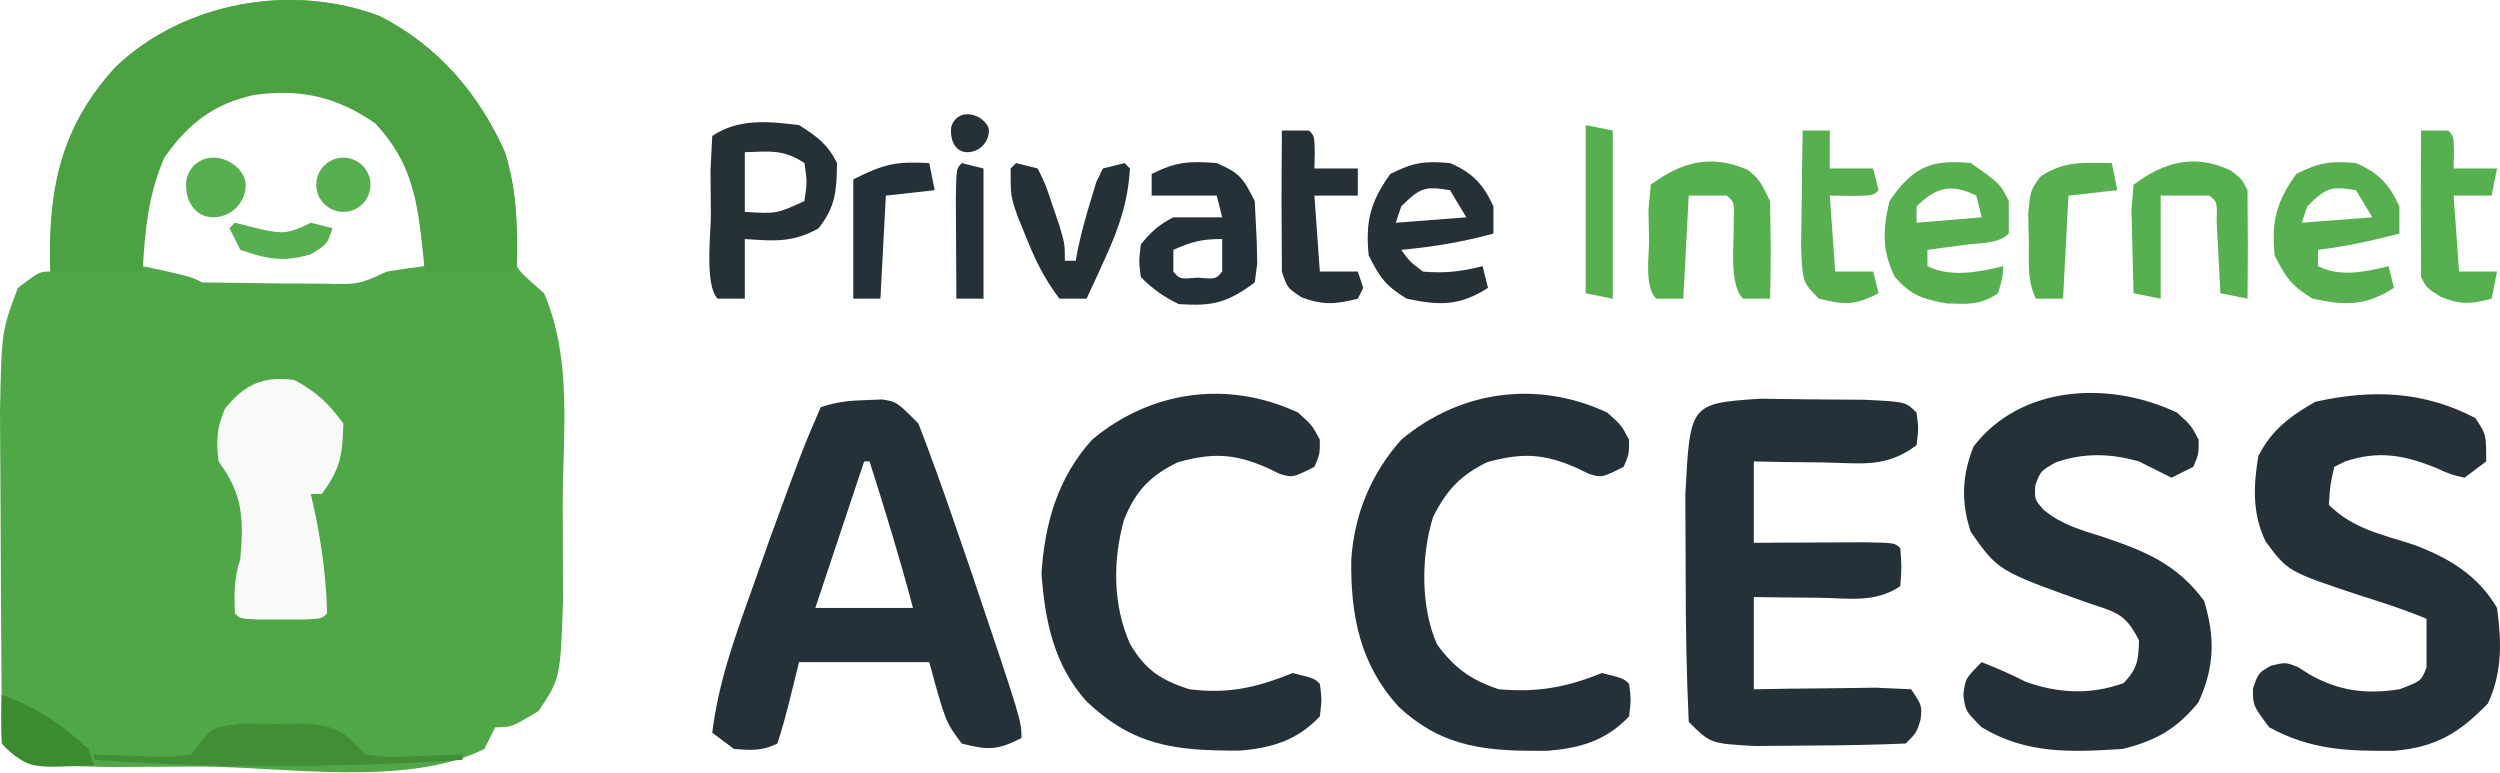
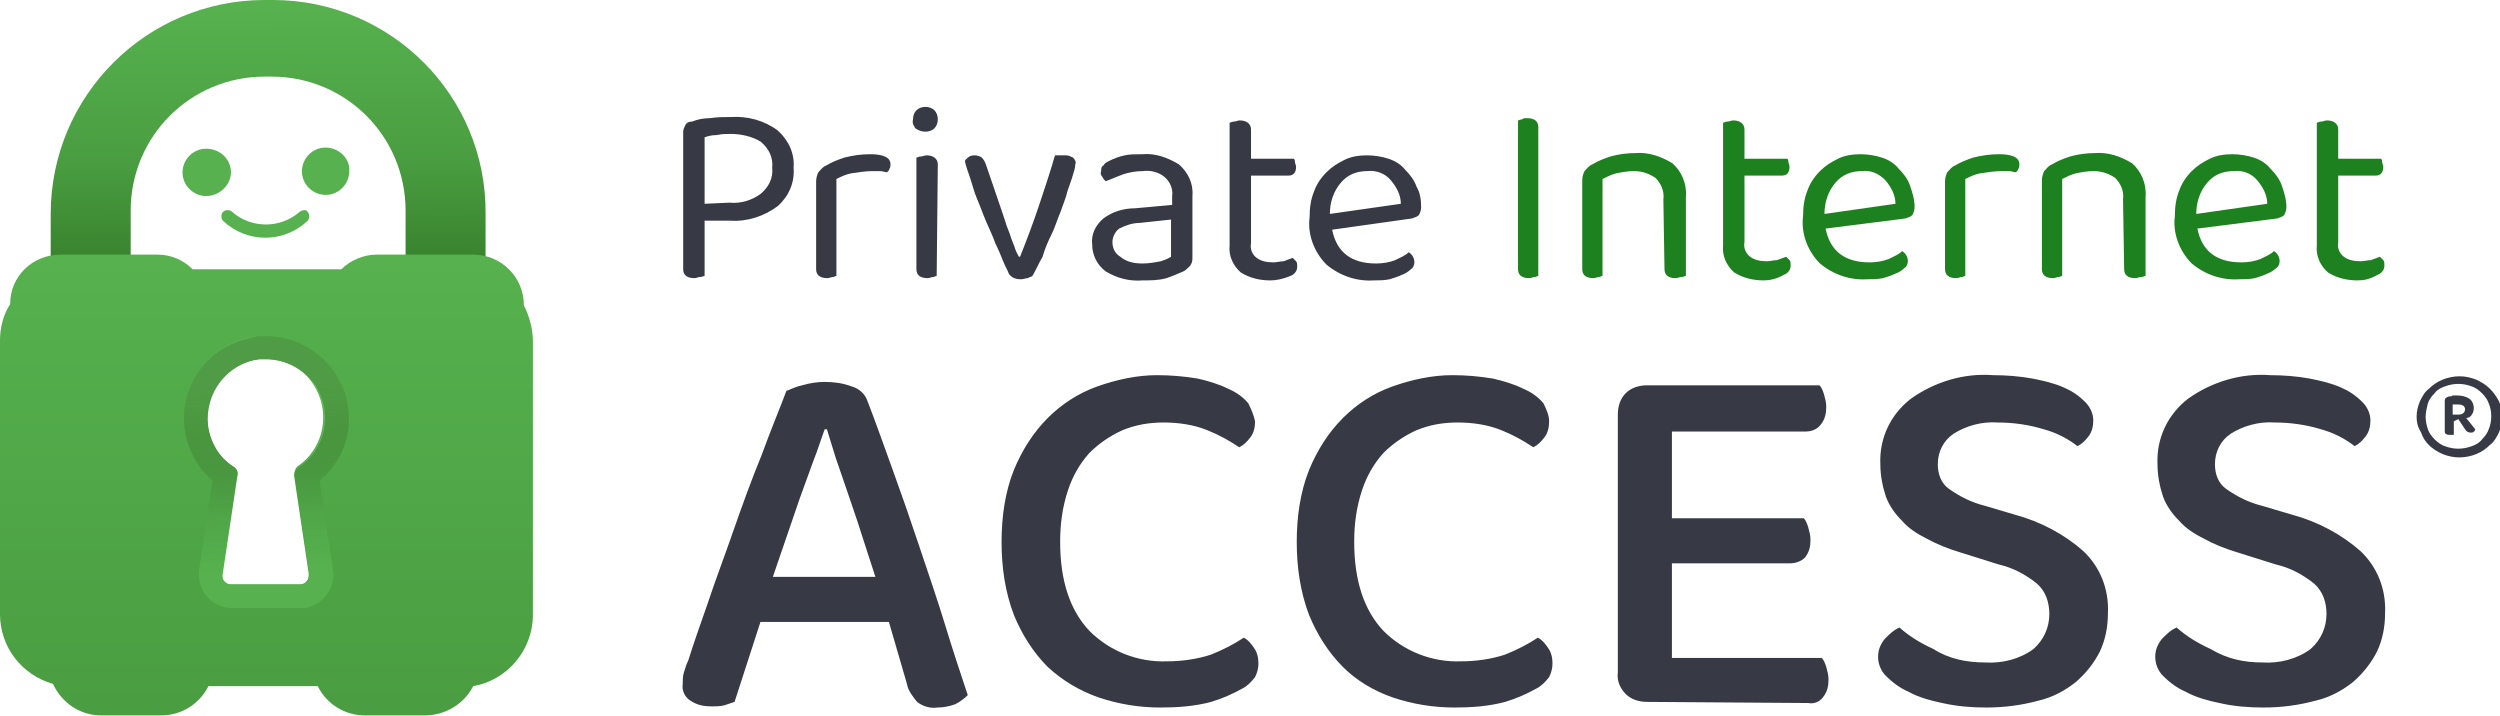
- <svg xmlns="http://www.w3.org/2000/svg" width="300" height="92.675">
-   <path d="M45.597 1.95c6.981 3.571 11.857 9.282 15.013 16.356 1.117 3.703 1.467 6.96 1.261 10.823-.125 2.835-.125 2.835 1.668 4.516l1.75 1.546c3.441 8.03 2.236 16.798 2.238 25.429l.038 11.456c-.323 9.335-.323 9.335-2.927 13.241-3.255 1.953-3.255 1.953-5.208 1.953l-1.302 2.604c-9.331 4.665-24.311 2.088-34.34 2.116l-10.935.051C2.762 91.795 2.762 91.795.191 89.223v-5.859L.122 72.862.069 61.149 0 49.467c.191-9.719.191-9.719 2.144-14.927 2.604-1.953 2.604-1.953 3.906-1.953l-.046-1.645c-.145-9.054 1.687-16.219 7.939-22.97C22.124.222 35.048-2.073 45.597 1.95zM21.472 15.728c-3.526 3.958-4.459 7.691-4.397 12.832l.018 1.925.023 1.452 2.848.61c3.011.692 3.011.692 4.313 1.343l9.317.122 5.16.028c4.304.103 4.304.103 7.657-1.452 1.514-.248 3.033-.472 4.557-.651.256-5.968-.147-11.083-4.028-15.868-3.704-3.828-7.777-5.39-13.027-5.673-5.071.163-8.791 1.838-12.44 5.333z" fill="#50a747" />
-   <path d="M45.597 1.95c6.981 3.571 11.857 9.282 15.013 16.356 1.368 4.537 1.569 8.907 1.424 13.63-.651.651-.651.651-2.993.715l-2.907-.023-2.912-.018-2.256-.023-.193-2.095c-.666-6.29-1.273-10.942-5.747-15.685-4.624-3.207-8.917-4.168-14.497-3.42-4.937 1.073-7.938 3.455-10.81 7.53-1.967 4.545-2.323 8.784-2.604 13.671H6.05c-.204-9.691 1.134-17.317 7.893-24.615C22.124.222 35.048-2.073 45.597 1.95z" fill="#4ca143" />
-   <path d="M103.983 48.008l1.869-.074c1.752.277 1.752.277 4.356 2.881 1.463 3.781 2.832 7.599 4.15 11.433l2.261 6.566c5.958 17.675 5.958 17.675 5.958 19.759-2.969 1.485-4.009 1.453-7.161.651-1.953-2.604-1.953-2.604-3.906-9.765H95.886l-.936 3.784c-.501 2.025-1.008 4.002-1.668 5.981-1.829.914-3.182.813-5.208.651l-2.604-1.953c.76-6.084 2.623-11.188 4.679-16.966l2.225-6.289c3.965-10.837 3.965-10.837 6.116-15.804 1.963-.654 3.435-.801 5.493-.854zm-.285 7.364l-5.859 17.577h11.718c-1.561-5.916-3.357-11.745-5.208-17.577h-.651zm107.461-7.525l6.258.079 6.273.043c4.997.242 4.997.242 6.299 1.544.244 1.912.244 1.912 0 3.906-3.728 2.796-6.621 2.143-11.23 2.075l-4.689-.053-3.611-.069v9.765l3.68-.023 4.743-.018 4.737-.023c3.766.064 3.766.064 4.417.715.163 2.238.163 2.238 0 4.557-3.102 2.068-6.218 1.422-9.887 1.383l-4.341-.036-3.349-.046v11.067l4.084-.069 5.274-.053 5.264-.069 4.257.191c1.302 1.953 1.302 1.953 1.139 3.621-.488 1.587-.488 1.587-1.79 2.889-3.876.164-7.757.229-11.636.244l-6.464.056c-5.335-.3-5.335-.3-7.939-2.904-.275-5.84-.368-11.689-.366-17.536l-.043-9.701c.567-10.957.567-10.957 8.921-11.535zm50.078 1.666c1.709 1.546 1.709 1.546 2.604 3.255 0 1.75 0 1.75-.651 3.255l-2.604 1.302-3.906-1.953c-3.43-.967-6.632-1.066-10.009.122-1.803 1.031-1.803 1.031-2.441 2.767-.073 1.715-.073 1.715 1.053 2.957 2.181 1.756 4.336 2.352 7.003 3.186 5.147 1.745 8.89 3.234 12.206 7.69 1.336 4.424 1.263 8.001-.692 12.206-2.641 3.203-5.077 4.575-9.073 5.574-6.183.388-11.524.656-16.926-2.604-1.953-1.953-1.953-1.953-2.197-3.906.244-1.953.244-1.953 2.197-3.906 1.821.717 3.55 1.455 5.289 2.36 3.917 1.39 7.779 1.581 11.718.163 1.665-1.665 1.824-2.796 1.872-5.127-1.668-3.337-2.807-3.376-6.266-4.557-10.644-3.805-10.644-3.805-13.915-8.463-1.194-3.581-1.072-6.758.325-10.253 5.721-7.437 16.372-7.891 24.412-4.069zm35.804.651c1.302 1.953 1.302 1.953 1.302 5.208l-2.604 1.953c-1.638-.379-1.638-.379-3.418-1.18-3.814-1.541-6.904-2.106-10.904-.773l-1.302.651c-.498 2.184-.498 2.184-.651 4.557 2.903 2.903 6.435 3.562 10.286 4.819 4.175 1.589 7.608 3.65 9.895 7.55.553 4.05.642 7.734-1.099 11.474-3.457 3.551-6.219 5.244-11.24 5.671-5.654.051-9.995-.091-15.003-2.823-1.953-2.604-1.953-2.604-1.953-4.638.651-1.872.651-1.872 2.131-2.736 1.775-.437 1.775-.437 3.265.147l1.521.961c3.548 1.949 6.666 2.315 10.66 1.709 2.604-.976 2.604-.976 3.255-2.604v-5.859c-2.628-1.1-5.298-1.955-8.015-2.807-8.647-2.877-8.647-2.877-11.296-6.477-1.61-3.301-1.464-6.675-.87-10.245 1.608-3.143 3.812-4.782 6.835-6.51 6.812-1.514 12.988-1.294 19.204 1.953zm-104.158-.651c1.709 1.546 1.709 1.546 2.604 3.255 0 1.75 0 1.75-.651 3.255-2.604 1.302-2.604 1.302-4.122.86l-1.615-.778c-3.915-1.691-6.469-1.783-10.619-.651-3.218 1.557-4.9 3.381-6.5 6.563-1.459 4.577-1.53 10.9.478 15.326 2.073 2.836 4.091 4.266 7.405 5.371 4.637.39 8.027-.201 12.369-1.953 2.604.651 2.604.651 3.255 1.302.244 1.831.244 1.831 0 3.906-2.744 2.905-5.824 3.792-9.734 4.125-7.195.065-12.427-.255-17.851-5.223-4.695-5.083-5.834-10.975-5.752-17.699.369-5.471 2.357-10.284 5.996-14.403 7.073-5.919 16.315-7.195 24.738-3.255zm-37.106 0c1.709 1.546 1.709 1.546 2.604 3.255 0 1.75 0 1.75-.651 3.255-2.604 1.302-2.604 1.302-4.122.86l-1.615-.778c-3.915-1.691-6.469-1.783-10.619-.651-3.352 1.622-5.117 3.467-6.497 6.935-1.356 4.885-1.34 10.2.72 14.874 1.822 3.095 3.688 4.361 7.161 5.452 4.648.576 8.022-.199 12.369-1.953 2.604.651 2.604.651 3.255 1.302.244 1.831.244 1.831 0 3.906-2.703 2.862-5.755 3.794-9.615 4.102-7.658.022-12.705-.493-18.413-5.943-3.892-4.345-4.971-9.657-5.376-15.329.409-6.057 1.938-11.442 6.062-16.031 7.08-5.913 16.309-7.198 24.738-3.255z" fill="#253138" />
-   <path d="M35.344 45.607c2.721 1.494 3.968 2.686 5.859 5.208-.104 3.751-.323 5.422-2.604 8.463h-1.302l.61 2.767c.763 3.812 1.259 7.665 1.343 11.555-.651.651-.651.651-2.828.737l-2.706-.005-2.706.005c-2.177-.086-2.177-.086-2.828-.737-.088-2.385-.107-4.235.651-6.51.423-4.805.335-7.768-2.604-11.718-.308-2.507-.228-4.029.773-6.347 2.337-2.901 4.627-3.948 8.341-3.418z" fill="#f7faf7" />
-   <path d="M95.886 15.011c2.18 1.381 3.411 2.265 4.557 4.557-.048 3.301-.154 5.234-2.238 7.853-3.167 1.722-5.257 1.503-8.829 1.261v7.161h-3.255c-1.603-1.603-.803-8.148-.814-10.05l-.051-5.246.214-4.234c3.176-2.118 6.706-1.762 10.416-1.302zm-6.51 3.255v7.161c3.805.234 3.805.234 7.161-1.302.325-2.278.325-2.278 0-4.557-2.51-1.674-4.201-1.399-7.161-1.302z" fill="#253137" />
-   <path d="M282.72 19.568c2.701 1.166 3.998 2.533 5.208 5.208v3.255c-3.248.855-6.431 1.536-9.765 1.953v1.953c2.687 1.344 5.655.702 8.463 0l.651 2.604c-3.435 2.202-5.815 2.136-9.765 1.302-2.535-1.564-3.2-2.494-4.557-5.208-.4-4.07.21-6.44 2.604-9.765 2.8-1.4 4.093-1.571 7.161-1.302zm-5.859 5.208l-.651 1.953 8.463-.651-1.953-3.255c-3.049-.508-3.615-.291-5.859 1.953z" fill="#57af50" />
-   <path d="M174.005 19.568c2.701 1.166 3.998 2.533 5.208 5.208v3.255c-3.712 1.012-7.25 1.595-11.067 1.953 1.015 1.397 1.015 1.397 2.604 2.604 2.65.237 4.572-.004 7.161-.651l.651 2.604c-3.435 2.202-5.815 2.136-9.765 1.302-2.535-1.564-3.2-2.494-4.557-5.208-.4-4.07.21-6.44 2.604-9.765 2.8-1.4 4.093-1.571 7.161-1.302zm-5.859 5.208l-.651 1.953 8.463-.651-1.953-3.255c-3.049-.508-3.615-.291-5.859 1.953z" fill="#263137" />
-   <path d="M146.012 19.568c2.749 1.195 3.17 1.783 4.557 4.557l.244 4.923.056 2.607-.3 2.235c-3.265 2.449-5.091 2.881-9.114 2.604a15.4 15.4 0 0 1-4.557-3.255c-.244-1.872-.244-1.872 0-3.906 1.215-1.499 2.185-2.394 3.906-3.255h5.859l-.651-2.604H138.2V20.87c2.954-1.477 4.551-1.553 7.812-1.302zm-5.208 10.416v2.604c.766.914.766.914 2.929.732 2.163.182 2.163.182 2.929-.732v-3.906c-2.471 0-3.664.327-5.859 1.302z" fill="#253138" />
-   <path d="M236.499 19.568c3.515 2.474 3.515 2.474 4.557 4.557v3.906c-1.27 1.27-3.549 1.113-5.249 1.343l-2.545.348-1.971.262v1.953c2.786 1.393 6.178.712 9.114 0-.122 1.546-.122 1.546-.651 3.255-2.123 1.46-3.589 1.293-6.184 1.221-2.973-.578-4.195-.943-6.184-3.174-1.583-3.165-1.451-5.702-.651-9.114 2.778-4.02 4.893-5.052 9.765-4.557zm-6.51 5.208v1.953l7.812-.651-.651-2.604c-3.002-1.501-4.867-.992-7.161 1.302z" fill="#57af50" />
-   <path d="M209.728 20.381c1.383 1.139 1.383 1.139 2.685 3.743l.081 6.022-.036 3.224-.046 2.472h-3.255c-1.748-1.748-1.009-6.884-1.119-9.256.096-2.324.096-2.324-.834-3.113h-4.557l-.651 12.369h-3.255c-1.455-1.455-.829-5.229-.854-7.079l-.074-3.575.277-3.016c3.678-2.758 7.238-3.703 11.636-1.79z" fill="#56b04e" />
-   <path d="M267.706 20.463c1.343 1.058 1.343 1.058 1.994 2.36l.041 6.591-.018 3.626-.023 2.802-3.255-.651-.12-2.398-.165-3.095-.16-3.09c.075-2.344.075-2.344-.857-3.135h-5.859v12.369l-3.255-.651-.163-6.388-.092-3.593.254-3.039c3.685-2.764 7.308-3.754 11.677-1.709z" fill="#56b04f" />
-   <path d="M153.824 15.662h3.255c.651.651.651.651.692 2.645l-.041 1.912h5.208v3.255h-5.208l.651 9.114h4.557l.651 1.953-.651 1.302c-2.656.677-4.162.797-6.754-.163-1.709-1.139-1.709-1.139-2.36-3.092l-.041-8.585.018-4.707.023-3.634z" fill="#253137" />
-   <path d="M290.531 15.662h3.255c.651.651.651.651.692 2.645l-.041 1.912h5.208l-.651 3.255h-4.557l.651 9.114h4.557l-.651 3.255c-2.469.647-3.652.752-6.062-.203-1.75-1.099-1.75-1.099-2.401-2.401l-.041-8.87.018-4.908.023-3.799z" fill="#56b04f" />
-   <path d="M121.926 19.568l2.604.651c.966 1.989.966 1.989 1.79 4.476l.844 2.477c.62 2.161.62 2.161.62 4.114h1.302l.252-1.373c.429-2.024.968-3.974 1.579-5.95l.623-2.085.801-1.658 2.604-.651.651.651c-.244 4.009-1.304 7.107-2.97 10.741l-1.264 2.787-.974 2.095h-3.255c-1.869-2.492-2.876-4.575-4.028-7.446l-1.045-2.561c-.786-2.362-.786-2.362-.786-5.617l.651-.651z" fill="#253137" />
-   <path d="M216.319 15.662h3.255v4.557h5.208l.651 2.604c-.651.651-.651.651-3.296.692l-2.563-.041.651 9.114h4.557l.651 2.604c-2.971 1.486-4.003 1.398-7.161.651-1.953-1.953-1.953-1.953-2.144-6.131l.069-5.058.053-5.073.069-3.919z" fill="#57af50" />
-   <path d="M28.994 86.838l4.031.025 4.025-.025c3.906.482 4.211 1.011 6.757 3.687 2.926.393 2.926.393 6.062.203l3.207-.089 2.449-.114v.651c-7.513.5-14.971.739-22.5.732l-5.739.005c-5.363-.083-10.679-.356-16.028-.737v-.651l2.472.114 3.224.089 3.204.114 2.818-.318 1.213-1.615c1.391-1.64 1.391-1.64 4.806-2.072z" fill="#418e36" />
-   <path d="M253.425 19.568l.651 3.255-5.859.651-.651 12.369h-3.255c-1.114-2.228-.817-4.621-.854-7.079l-.074-3.168c.277-2.772.277-2.772 1.47-4.404 2.783-1.915 5.286-1.676 8.572-1.622z" fill="#57af50" />
-   <path d="M111.51 19.568l.651 3.255-5.859.651-.651 12.369h-3.255V21.521c3.752-1.876 5.125-2.159 9.114-1.953z" fill="#253138" />
-   <path d="M190.279 15.011l3.255.651v20.181l-3.255-.651V15.011z" fill="#57af50" />
-   <path d="M115.416 19.568l2.604.651v15.624h-3.255l-.041-7.771-.023-4.371c.064-3.481.064-3.481.715-4.132z" fill="#243138" />
-   <path d="M.191 83.364c4.006 1.449 7.326 3.592 10.416 6.51l.651 1.953c-7.639.361-7.639.361-10.416-1.953-.651-.651-.651-.651-.692-3.621l.041-2.889z" fill="#3c8b30" />
-   <path d="M25.579 18.916c2.162.005 3.901 1.744 3.906 3.255-.005 2.162-1.744 3.901-3.906 3.906-1.801-.004-3.251-1.454-3.255-3.906.004-1.801 1.454-3.251 3.255-3.255z" fill="#57af4f" />
-   <path d="M41.203 18.916c1.801.004 3.251 1.454 3.255 3.255-.004 1.801-1.454 3.251-3.255 3.255-1.801-.004-3.251-1.454-3.255-3.255.004-1.801 1.454-3.251 3.255-3.255z" fill="#58af4f" />
-   <path d="M28.183 26.728l2.604.651c3.001.688 3.627.791 6.51-.651l2.604.651c-.651 1.953-.651 1.953-2.604 3.133-3.3.98-5.233.58-8.463-.529l-1.302-2.604.651-.651z" fill="#57af51" />
-   <path d="M116.067 13.709c1.441.003 2.601 1.163 2.604 1.953-.003 1.441-1.163 2.601-2.604 2.604-1.081-.003-1.951-.872-1.953-2.604.003-1.081.872-1.95 1.953-1.953z" fill="#263137" />
+ <svg xmlns="http://www.w3.org/2000/svg" version="1.1" id="Layer_1" x="0px" y="0px" viewBox="0 0 221.9 63.5" style="enable-background:new 0 0 221.9 63.5;" xml:space="preserve">
+   <style type="text/css">
+ 	.st0{fill:url(#Path_28986_00000122722191368557582300000004399655728496679077_);}
+ 	.st1{fill:url(#Subtraction_31_00000003077389657784687720000001567156126111299456_);}
+ 	.st2{fill:#373944;}
+ 	.st3{fill:#1E811F;}
+ 	.st4{fill:#56B14E;}
+ 	.st5{fill:url(#Subtraction_32_00000164484284197038721750000013190944706707603088_);}
+ 	.st6{fill:url(#Subtraction_30_00000091707916151065654450000009365260676785662365_);}
+ </style>
+   <g id="Group_37090" transform="translate(-530.501 -321)">
+     <linearGradient id="Path_28986_00000000901190092944409350000017783385111448093620_" gradientUnits="userSpaceOnUse" x1="-25.723" y1="724.242" x2="-25.719" y2="723.282" gradientTransform="matrix(38.634 0 0 -25.575 1548.006 18844.336)">
+       <stop offset="0" style="stop-color:#56B14E" />
+       <stop offset="0.539" style="stop-color:#4A9E41" />
+       <stop offset="1" style="stop-color:#357C2A" />
+     </linearGradient>
+     <path id="Path_28986" style="fill:url(#Path_28986_00000000901190092944409350000017783385111448093620_);" d="M554.7,321H554   c-10.5,0-19,8.5-19,19c0,0,0,0,0,0v5.1c0,0.8,0.7,1.5,1.5,1.5c0,0,0,0,0,0h4.1c0.8,0,1.5-0.7,1.5-1.5c0,0,0,0,0,0v-5.4   c0-6.6,5.3-11.9,11.9-11.9h0.6c6.6,0,11.9,5.3,11.9,11.9v5.4c0,0.8,0.7,1.5,1.5,1.5c0,0,0,0,0,0h4.1c0.8,0,1.5-0.7,1.5-1.5   c0,0,0,0,0,0V340C573.7,329.5,565.2,321,554.7,321C554.7,321,554.7,321,554.7,321z" />
+     <linearGradient id="Subtraction_31_00000044866251046544357630000001880367136226467741_" gradientUnits="userSpaceOnUse" x1="-28.421" y1="728.454" x2="-28.421" y2="729.412" gradientTransform="matrix(47.275 0 0 -40.924 1897.73 30194.551)">
+       <stop offset="0" style="stop-color:#4A9E41" />
+       <stop offset="1" style="stop-color:#56B14E" />
+     </linearGradient>
+     <path id="Subtraction_31" style="fill:url(#Subtraction_31_00000044866251046544357630000001880367136226467741_);" d="   M568.2,384.5h-5.3c-1.8,0-3.4-1-4.2-2.6H549c-0.8,1.6-2.4,2.6-4.2,2.6h-5.3c-1.9,0-3.5-1.1-4.3-2.8c-2.8-0.8-4.7-3.3-4.7-6.2v-24.3   c0-1.1,0.3-2.3,0.9-3.2c0-2.5,2-4.4,4.5-4.4h8.6c1.2,0,2.3,0.5,3.1,1.3h13.2c0.8-0.8,2-1.3,3.1-1.3h8.6c2.5,0,4.5,2,4.5,4.5v0   c0.5,1,0.8,2.1,0.8,3.2v24.3c0,3.1-2.3,5.8-5.3,6.3C571.7,383.5,570,384.5,568.2,384.5z M554.1,352.9c-0.2,0-0.4,0-0.6,0   c-2.9,0.3-4.9,2.9-4.6,5.8c0.2,1.5,1,2.9,2.3,3.7c0.3,0.2,0.4,0.5,0.3,0.8l-1.3,8.7c0,0.2,0,0.5,0.2,0.7c0.2,0.2,0.4,0.3,0.6,0.3   h6.1c0.2,0,0.5-0.1,0.6-0.3c0.2-0.2,0.2-0.4,0.2-0.7l-1.3-8.7c0-0.3,0.1-0.6,0.3-0.8c2.4-1.6,3-4.9,1.4-7.3   C557.5,353.8,555.9,352.9,554.1,352.9z" />
+     <path id="Path_28995" class="st2" d="M609.4,376.2H598l-2.3,7.1c-0.3,0.1-0.6,0.2-0.9,0.3c-0.4,0.1-0.7,0.1-1.1,0.1   c-0.7,0-1.3-0.1-1.9-0.5c-0.5-0.3-0.8-0.9-0.7-1.5c0-0.3,0-0.7,0.1-1c0.1-0.3,0.2-0.7,0.4-1.1c0.4-1.3,1-3,1.7-5   c0.7-2.1,1.5-4.2,2.3-6.5c0.8-2.3,1.6-4.5,2.5-6.7c0.8-2.2,1.6-4.1,2.2-5.7c0.5-0.2,0.9-0.4,1.4-0.5c0.7-0.2,1.3-0.3,2-0.3   c0.8,0,1.6,0.1,2.4,0.4c0.7,0.2,1.2,0.7,1.4,1.3c0.7,1.8,1.4,3.8,2.2,6c0.8,2.2,1.6,4.5,2.4,6.9c0.8,2.4,1.6,4.7,2.3,7   c0.7,2.3,1.4,4.4,2,6.2c-0.3,0.3-0.7,0.6-1.1,0.8c-0.5,0.2-1.1,0.3-1.6,0.3c-0.6,0.1-1.3-0.1-1.8-0.5c-0.4-0.5-0.8-1-0.9-1.6   L609.4,376.2z M603.7,359.1c-0.3,0.8-0.6,1.8-1,2.8c-0.4,1.1-0.8,2.2-1.2,3.3c-0.4,1.2-0.8,2.3-1.2,3.5s-0.8,2.3-1.2,3.5h9.1   c-0.4-1.2-0.8-2.5-1.2-3.7c-0.4-1.3-0.8-2.4-1.2-3.6l-1.1-3.2c-0.3-1-0.6-1.9-0.8-2.6L603.7,359.1z M641.9,358.4   c0,0.5-0.1,1-0.4,1.4c-0.3,0.4-0.6,0.7-1,0.9c-0.9-0.6-1.8-1.1-2.8-1.5c-1.2-0.5-2.6-0.7-3.9-0.7c-1.3,0-2.5,0.2-3.7,0.7   c-1.1,0.5-2.1,1.2-2.9,2c-0.9,1-1.5,2.1-1.9,3.3c-0.5,1.5-0.7,3-0.7,4.6c0,3.5,0.9,6.1,2.6,7.9c1.8,1.8,4.3,2.8,6.9,2.7   c1.3,0,2.7-0.2,3.9-0.6c1-0.4,2-0.9,2.9-1.5c0.4,0.2,0.7,0.6,0.9,0.9c0.3,0.4,0.4,0.9,0.4,1.4c0,0.4-0.1,0.8-0.3,1.2   c-0.3,0.4-0.7,0.8-1.1,1c-0.9,0.5-1.8,0.9-2.8,1.2c-1.5,0.4-3,0.5-4.5,0.5c-1.9,0-3.7-0.3-5.5-0.9c-1.7-0.6-3.2-1.5-4.5-2.7   c-1.3-1.3-2.3-2.9-3-4.6c-0.8-2.1-1.1-4.3-1.1-6.5c0-2.2,0.3-4.4,1.1-6.4c0.7-1.7,1.7-3.3,3-4.6c1.2-1.2,2.7-2.2,4.4-2.8   c1.7-0.6,3.5-1,5.3-1c1.2,0,2.4,0.1,3.6,0.3c0.9,0.2,1.9,0.5,2.7,0.9c0.7,0.3,1.3,0.7,1.8,1.3C641.6,357.4,641.8,357.9,641.9,358.4   L641.9,358.4z M668,358.4c0,0.5-0.1,1-0.4,1.4c-0.3,0.4-0.6,0.7-1,0.9c-0.9-0.6-1.8-1.1-2.8-1.5c-1.2-0.5-2.6-0.7-3.9-0.7   c-1.3,0-2.5,0.2-3.7,0.7c-1.1,0.5-2.1,1.2-2.9,2c-0.9,1-1.5,2.1-1.9,3.3c-0.5,1.5-0.7,3-0.7,4.6c0,3.5,0.9,6.1,2.6,7.9   c1.8,1.8,4.3,2.8,6.9,2.7c1.3,0,2.7-0.2,3.9-0.6c1-0.4,2-0.9,2.9-1.5c0.4,0.2,0.7,0.6,0.9,0.9c0.3,0.4,0.4,0.9,0.4,1.4   c0,0.4-0.1,0.8-0.3,1.2c-0.3,0.4-0.7,0.8-1.1,1c-0.9,0.5-1.8,0.9-2.8,1.2c-1.5,0.4-3,0.5-4.5,0.5c-1.9,0-3.7-0.3-5.5-0.9   c-1.7-0.6-3.2-1.5-4.4-2.7c-1.3-1.3-2.3-2.9-3-4.6c-0.8-2.1-1.1-4.3-1.1-6.5c0-2.2,0.3-4.4,1.1-6.4c0.7-1.7,1.7-3.3,3-4.6   c1.2-1.2,2.7-2.2,4.4-2.8c1.7-0.6,3.5-1,5.3-1c1.2,0,2.4,0.1,3.6,0.3c0.9,0.2,1.9,0.5,2.7,0.9c0.7,0.3,1.3,0.7,1.8,1.3   C667.8,357.4,668,357.9,668,358.4L668,358.4z M676.7,383.3c-0.7,0-1.4-0.2-1.9-0.7c-0.5-0.5-0.8-1.2-0.7-1.9v-22.9   c0-0.7,0.2-1.4,0.7-1.9c0.5-0.5,1.2-0.7,1.9-0.7h15.3c0.2,0.2,0.3,0.5,0.4,0.8c0.1,0.4,0.2,0.7,0.2,1.1c0,0.6-0.1,1.1-0.5,1.6   c-0.3,0.4-0.8,0.6-1.3,0.6h-11.9v7.7h11.7c0.2,0.2,0.3,0.5,0.4,0.8c0.1,0.4,0.2,0.7,0.2,1.1c0,0.6-0.1,1.1-0.5,1.6   c-0.3,0.3-0.8,0.5-1.3,0.5h-10.5v8.4h13.3c0.2,0.2,0.3,0.5,0.4,0.8c0.1,0.4,0.2,0.7,0.2,1.1c0,0.6-0.1,1.1-0.5,1.6   c-0.3,0.4-0.8,0.6-1.3,0.5L676.7,383.3z M706.7,379.8c1.5,0.1,3.1-0.3,4.3-1.2c0.9-0.8,1.4-1.9,1.4-3.1c0-1-0.3-2-1.1-2.7   c-1-0.8-2.1-1.4-3.4-1.7l-3.5-1.1c-1-0.3-2-0.7-2.9-1.2c-0.8-0.4-1.6-0.9-2.2-1.6c-0.6-0.6-1.1-1.3-1.4-2.1   c-0.3-0.9-0.5-1.9-0.5-2.9c-0.1-2.3,0.9-4.4,2.7-5.8c2.1-1.5,4.7-2.3,7.3-2.1c1.2,0,2.4,0.1,3.5,0.3c1,0.2,1.9,0.4,2.8,0.8   c0.7,0.3,1.3,0.7,1.9,1.3c0.4,0.4,0.7,1,0.7,1.6c0,0.5-0.1,1-0.4,1.4c-0.3,0.4-0.6,0.7-1,0.9c-0.9-0.7-1.9-1.2-3-1.5   c-1.3-0.4-2.7-0.6-4.1-0.6c-1.4-0.1-2.8,0.3-3.9,1c-0.9,0.6-1.4,1.6-1.4,2.7c0,0.9,0.3,1.7,1,2.2c1,0.7,2,1.2,3.2,1.5l2.7,0.8   c2.2,0.6,4.3,1.7,6,3.2c1.5,1.4,2.3,3.4,2.2,5.5c0,1.2-0.2,2.3-0.7,3.4c-0.5,1-1.2,1.9-2.1,2.7c-1,0.8-2.1,1.4-3.4,1.7   c-1.5,0.4-3,0.6-4.6,0.6c-1.3,0-2.6-0.1-3.9-0.4c-1-0.2-2.1-0.5-3-1c-0.7-0.3-1.4-0.8-2-1.4c-0.4-0.4-0.7-1-0.7-1.7   c0-0.6,0.2-1.1,0.6-1.6c0.4-0.4,0.8-0.8,1.3-1c0.9,0.8,1.9,1.4,3,1.9C703.5,379.5,705.1,379.8,706.7,379.8z M731.3,379.8   c1.5,0.1,3.1-0.3,4.3-1.2c0.9-0.8,1.4-1.9,1.4-3.1c0-1-0.3-2-1.1-2.7c-1-0.8-2.1-1.4-3.4-1.7l-3.5-1.1c-1-0.3-2-0.7-2.9-1.2   c-0.8-0.4-1.6-0.9-2.2-1.6c-0.6-0.6-1.1-1.3-1.4-2.1c-0.3-0.9-0.5-1.9-0.5-2.9c-0.1-2.3,0.9-4.4,2.7-5.8c2.1-1.5,4.7-2.3,7.3-2.1   c1.2,0,2.4,0.1,3.5,0.3c1,0.2,1.9,0.4,2.8,0.8c0.7,0.3,1.3,0.7,1.9,1.3c0.4,0.4,0.7,1,0.7,1.6c0,0.5-0.1,1-0.4,1.4   c-0.3,0.4-0.6,0.7-1,0.9c-0.9-0.7-1.9-1.2-3-1.5c-1.3-0.4-2.7-0.6-4.1-0.6c-1.4-0.1-2.8,0.3-3.9,1c-0.9,0.6-1.4,1.6-1.4,2.7   c0,0.9,0.3,1.7,1,2.2c1,0.7,2,1.2,3.2,1.5l2.7,0.8c2.2,0.6,4.3,1.7,6,3.2c1.5,1.4,2.3,3.4,2.2,5.5c0,1.2-0.2,2.3-0.7,3.4   c-0.5,1-1.2,1.9-2.1,2.7c-1,0.8-2.1,1.4-3.4,1.7c-1.5,0.4-3,0.6-4.6,0.6c-1.3,0-2.6-0.1-3.9-0.4c-1-0.2-2.1-0.5-3-1   c-0.7-0.3-1.4-0.8-2-1.4c-0.4-0.4-0.7-1-0.7-1.7c0-0.6,0.2-1.1,0.6-1.6c0.4-0.4,0.8-0.8,1.3-1c0.9,0.8,1.9,1.4,3,1.9   C728.2,379.5,729.7,379.8,731.3,379.8z M659.2,346.9" />
+     <g id="Group_37089" transform="translate(591.641 330.488)">
+       <path id="Path_28994" class="st2" d="M1.4,10.1V15c-0.1,0-0.2,0.1-0.4,0.1c-0.2,0-0.3,0.1-0.5,0.1c-0.7,0-1-0.3-1-0.8V2.2    c0-0.2,0.1-0.4,0.2-0.6C-0.2,1.4,0,1.3,0.3,1.3C0.8,1.1,1.3,1,1.9,1c0.6-0.1,1.2-0.1,1.8-0.1c1.5-0.1,3,0.3,4.2,1.2    C8.9,3,9.4,4.2,9.3,5.4c0.1,1.3-0.4,2.5-1.4,3.4c-1.2,0.9-2.7,1.4-4.2,1.3H1.4z M3.6,8.5c1,0.1,2-0.2,2.8-0.8    c0.7-0.6,1.1-1.4,1-2.3c0.1-0.9-0.3-1.7-1-2.3C5.6,2.6,4.6,2.4,3.7,2.4c-0.4,0-0.8,0-1.2,0.1C2,2.5,1.7,2.6,1.4,2.7v5.9L3.6,8.5z     M13.1,15c-0.1,0-0.2,0.1-0.3,0.1c-0.2,0-0.3,0.1-0.5,0.1c-0.7,0-1-0.3-1-0.8V6.6c0-0.3,0.1-0.6,0.2-0.8c0.2-0.2,0.4-0.5,0.7-0.6    c0.5-0.3,1-0.5,1.6-0.7c0.8-0.2,1.5-0.3,2.3-0.3c1.2,0,1.8,0.3,1.8,0.9c0,0.1,0,0.3-0.1,0.4c0,0.1-0.1,0.2-0.2,0.3    c-0.2,0-0.4-0.1-0.6-0.1c-0.2,0-0.5,0-0.7,0c-0.6,0-1.2,0.1-1.9,0.2c-0.5,0.1-0.9,0.3-1.3,0.5L13.1,15z M22,15    c-0.1,0-0.2,0.1-0.3,0.1c-0.2,0-0.3,0.1-0.5,0.1c-0.7,0-1-0.3-1-0.8V4.5c0.1,0,0.2-0.1,0.4-0.1c0.2,0,0.3-0.1,0.5-0.1    c0.6,0,1,0.3,1,0.8L22,15z M19.9,1.1c0-0.3,0.1-0.6,0.3-0.8C20.4,0.1,20.7,0,21,0c0.3,0,0.6,0.1,0.8,0.3c0.2,0.2,0.3,0.5,0.3,0.8    c0,0.3-0.1,0.6-0.3,0.8c-0.2,0.2-0.5,0.3-0.8,0.3c-0.3,0-0.6-0.1-0.9-0.3C20,1.7,19.8,1.5,19.9,1.1z M33.5,4.3    c0.2,0,0.4,0.1,0.6,0.2c0.2,0.2,0.3,0.4,0.2,0.6c0,0.3-0.1,0.6-0.2,0.9c-0.1,0.4-0.3,0.9-0.5,1.5C33.5,8,33.2,8.7,33,9.3    c-0.3,0.7-0.5,1.4-0.8,2s-0.6,1.3-0.8,2C31,14,30.8,14.5,30.5,15c-0.1,0.1-0.3,0.1-0.4,0.2c-0.2,0-0.4,0.1-0.6,0.1    c-0.6,0-0.9-0.2-1.1-0.5c-0.1-0.3-0.3-0.6-0.5-1.1s-0.4-1-0.7-1.6c-0.2-0.6-0.5-1.2-0.8-1.9c-0.3-0.7-0.5-1.3-0.8-2S25.2,7,25,6.4    s-0.4-1.1-0.5-1.6c0.1-0.2,0.3-0.3,0.4-0.4c0.2-0.1,0.4-0.1,0.5-0.1c0.2,0,0.5,0.1,0.6,0.2c0.2,0.2,0.3,0.4,0.4,0.7l1.4,4.1    c0.1,0.3,0.2,0.6,0.3,0.9c0.1,0.4,0.3,0.8,0.4,1.1c0.1,0.4,0.3,0.8,0.4,1.1c0.1,0.4,0.3,0.7,0.4,0.9h0.1c0.6-1.5,1.2-3.1,1.7-4.6    s1-3,1.4-4.4C32.9,4.3,33.2,4.3,33.5,4.3L33.5,4.3z M40.3,13.9c0.5,0,1.1-0.1,1.6-0.2c0.3-0.1,0.6-0.2,0.9-0.4V10l-2.8,0.3    c-0.6,0-1.2,0.2-1.8,0.5c-0.4,0.3-0.6,0.8-0.6,1.2c0,0.5,0.2,1,0.7,1.3C38.9,13.8,39.6,13.9,40.3,13.9z M40.3,4.2    c1.1-0.1,2.2,0.3,3.2,0.9c0.8,0.7,1.3,1.7,1.2,2.8v5.4c0,0.3,0,0.5-0.2,0.8c-0.2,0.2-0.4,0.4-0.6,0.5c-0.5,0.2-0.9,0.4-1.5,0.6    c-0.7,0.2-1.4,0.2-2.1,0.2c-1.2,0.1-2.3-0.2-3.3-0.8c-0.8-0.6-1.2-1.5-1.2-2.4c-0.1-0.9,0.3-1.7,1-2.3c0.8-0.6,1.8-0.9,2.8-0.9    l3.3-0.3V7.9c0.1-0.6-0.2-1.3-0.7-1.7c-0.5-0.4-1.2-0.6-1.9-0.5c-0.6,0-1.2,0.1-1.8,0.3c-0.5,0.2-1,0.4-1.5,0.6    c-0.1-0.1-0.2-0.2-0.3-0.4c-0.1-0.1-0.2-0.3-0.1-0.5c0-0.2,0-0.4,0.2-0.5c0.1-0.2,0.3-0.3,0.5-0.4c0.4-0.2,0.9-0.4,1.4-0.5    C39.1,4.2,39.7,4.2,40.3,4.2z M51.6,15.4c-0.9,0-1.8-0.2-2.6-0.7c-0.7-0.6-1.1-1.5-1-2.4V1.4c0.1,0,0.2-0.1,0.4-0.1    c0.2,0,0.3-0.1,0.5-0.1c0.6,0,1,0.3,1,0.8v2.6h3.8c0.1,0.1,0.1,0.2,0.1,0.3c0,0.1,0.1,0.3,0.1,0.4c0,0.5-0.2,0.8-0.7,0.8h-3.3v6    c-0.1,0.5,0.1,1,0.5,1.3c0.4,0.3,0.9,0.4,1.5,0.4c0.3,0,0.6-0.1,0.9-0.1c0.3-0.1,0.5-0.2,0.8-0.3c0.1,0.1,0.2,0.2,0.3,0.3    c0.1,0.1,0.1,0.3,0.1,0.5c0,0.4-0.3,0.7-0.6,0.8C52.7,15.3,52.1,15.4,51.6,15.4z M57.1,10.9c0.4,2,1.7,3,3.9,3    c0.6,0,1.2-0.1,1.7-0.3c0.4-0.2,0.9-0.4,1.2-0.7c0.3,0.2,0.5,0.5,0.5,0.9c0,0.2-0.1,0.5-0.3,0.6c-0.2,0.2-0.5,0.4-0.8,0.5    c-0.4,0.2-0.8,0.3-1.1,0.4c-0.5,0.1-0.9,0.1-1.4,0.1c-1.5,0.1-3-0.4-4.2-1.4c-1.1-1.1-1.7-2.7-1.5-4.2c0-0.8,0.1-1.6,0.4-2.3    c0.2-0.6,0.6-1.2,1.1-1.7c0.5-0.5,1-0.8,1.6-1.1c0.6-0.3,1.3-0.4,2-0.4c0.6,0,1.3,0.1,1.9,0.3c0.6,0.2,1.1,0.5,1.5,1    c0.4,0.4,0.8,0.9,1,1.5C64.9,7.6,65,8.2,65,8.9c0,0.3-0.1,0.5-0.2,0.7c-0.2,0.2-0.4,0.2-0.6,0.3L57.1,10.9z M60.2,5.7    c-0.9,0-1.7,0.3-2.3,1c-0.7,0.8-1,1.8-1,2.8l6.3-0.9c0-0.8-0.4-1.5-0.9-2.1C61.8,5.9,61,5.6,60.2,5.7L60.2,5.7z" />
+       <path id="Path_28992" class="st3" d="M75.4,15c-0.1,0-0.2,0.1-0.3,0.1c-0.2,0-0.3,0.1-0.5,0.1c-0.7,0-1-0.3-1-0.8V1.2    c0.1,0,0.2-0.1,0.4-0.1C74,1,74.2,1,74.4,1c0.7,0,1,0.3,1,0.8L75.4,15z M86.5,8.2c0.1-0.7-0.2-1.4-0.7-1.9    c-0.6-0.4-1.2-0.6-1.9-0.6c-0.6,0-1.1,0.1-1.6,0.2c-0.4,0.1-0.8,0.3-1.2,0.5V15c-0.1,0-0.2,0.1-0.3,0.1c-0.2,0-0.3,0.1-0.5,0.1    c-0.7,0-1-0.3-1-0.8V6.5c0-0.3,0.1-0.6,0.2-0.8c0.2-0.2,0.4-0.5,0.7-0.6c0.5-0.3,1-0.5,1.6-0.7c0.7-0.2,1.5-0.3,2.2-0.3    c1.2-0.1,2.3,0.3,3.3,0.9c0.8,0.7,1.3,1.8,1.2,3V15c-0.1,0-0.2,0.1-0.4,0.1c-0.2,0-0.3,0.1-0.5,0.1c-0.7,0-1-0.3-1-0.8L86.5,8.2z     M95.4,15.4c-0.9,0-1.8-0.2-2.6-0.7c-0.7-0.6-1.1-1.5-1-2.4V1.4c0.1,0,0.2-0.1,0.4-0.1c0.2,0,0.3-0.1,0.5-0.1c0.6,0,1,0.3,1,0.8    v2.6h3.8c0.1,0.1,0.1,0.2,0.1,0.3c0,0.1,0.1,0.3,0.1,0.4c0,0.5-0.2,0.8-0.7,0.8h-3.3v5.9c-0.1,0.5,0.1,1,0.5,1.3    c0.4,0.3,0.9,0.4,1.5,0.4c0.3,0,0.6-0.1,0.9-0.1c0.3-0.1,0.5-0.2,0.8-0.3c0.1,0.1,0.2,0.2,0.3,0.3c0.1,0.1,0.1,0.3,0.1,0.5    c0,0.4-0.3,0.7-0.6,0.8C96.5,15.3,95.9,15.4,95.4,15.4z M100.9,10.8c0.4,2,1.7,3,3.9,3c0.6,0,1.2-0.1,1.7-0.3    c0.4-0.2,0.9-0.4,1.2-0.7c0.3,0.2,0.5,0.5,0.5,0.9c0,0.2-0.1,0.5-0.3,0.6c-0.2,0.2-0.5,0.4-0.8,0.5c-0.4,0.2-0.8,0.3-1.1,0.4    c-0.5,0.1-0.9,0.1-1.4,0.1c-1.5,0.1-3-0.4-4.2-1.4c-1.1-1.1-1.7-2.7-1.5-4.2c0-0.8,0.1-1.6,0.4-2.3c0.2-0.6,0.6-1.2,1.1-1.7    c0.5-0.5,1-0.8,1.6-1.1c0.6-0.3,1.3-0.4,2-0.4c0.6,0,1.3,0.1,1.9,0.3c0.6,0.2,1.1,0.5,1.5,1c0.4,0.4,0.8,0.9,1,1.5    c0.2,0.6,0.4,1.2,0.4,1.9c0,0.3-0.1,0.5-0.2,0.7c-0.2,0.2-0.4,0.2-0.6,0.3L100.9,10.8z M104.1,5.7c-0.9,0-1.7,0.3-2.3,1    c-0.7,0.8-1,1.8-1,2.8l6.3-0.9c0-0.8-0.4-1.5-0.9-2.1C105.6,5.9,104.9,5.6,104.1,5.7L104.1,5.7z M113.3,15c-0.1,0-0.2,0.1-0.3,0.1    c-0.2,0-0.3,0.1-0.5,0.1c-0.7,0-1-0.3-1-0.8V6.6c0-0.3,0.1-0.6,0.2-0.8c0.2-0.2,0.4-0.5,0.7-0.6c0.5-0.3,1-0.5,1.6-0.7    c0.8-0.2,1.5-0.3,2.3-0.3c1.2,0,1.8,0.3,1.8,0.9c0,0.1,0,0.3-0.1,0.4c0,0.1-0.1,0.2-0.2,0.3c-0.2,0-0.4-0.1-0.6-0.1    c-0.2,0-0.5,0-0.7,0c-0.6,0-1.2,0.1-1.9,0.2c-0.5,0.1-0.9,0.3-1.3,0.5L113.3,15z M127.3,8.2c0.1-0.7-0.2-1.4-0.7-1.9    c-0.6-0.4-1.2-0.6-1.9-0.6c-0.6,0-1.1,0.1-1.6,0.2c-0.4,0.1-0.8,0.3-1.2,0.5V15c-0.1,0-0.2,0.1-0.3,0.1c-0.2,0-0.3,0.1-0.5,0.1    c-0.7,0-1-0.3-1-0.8V6.5c0-0.3,0.1-0.6,0.2-0.8c0.2-0.2,0.4-0.5,0.7-0.6c0.5-0.3,1-0.5,1.6-0.7c0.7-0.2,1.5-0.3,2.2-0.3    c1.2-0.1,2.3,0.3,3.3,0.9c0.8,0.7,1.3,1.8,1.2,3V15c-0.1,0-0.2,0.1-0.4,0.1c-0.2,0-0.3,0.1-0.5,0.1c-0.7,0-1-0.3-1-0.8L127.3,8.2z     M133.9,10.8c0.4,2,1.7,3,3.9,3c0.6,0,1.2-0.1,1.7-0.3c0.4-0.2,0.9-0.4,1.2-0.7c0.3,0.2,0.5,0.5,0.5,0.9c0,0.2-0.1,0.5-0.3,0.6    c-0.2,0.2-0.5,0.4-0.8,0.5c-0.4,0.2-0.8,0.3-1.1,0.4c-0.5,0.1-0.9,0.1-1.4,0.1c-1.5,0.1-3-0.4-4.2-1.4c-1.1-1.1-1.7-2.7-1.5-4.2    c0-0.8,0.1-1.6,0.4-2.3c0.2-0.6,0.6-1.2,1.1-1.7c0.5-0.5,1-0.8,1.6-1.1c0.6-0.3,1.3-0.4,2-0.4c0.6,0,1.3,0.1,1.9,0.3    c0.6,0.2,1.1,0.5,1.5,1c0.4,0.4,0.8,0.9,1,1.5c0.2,0.6,0.4,1.2,0.4,1.9c0,0.3-0.1,0.5-0.2,0.7c-0.2,0.2-0.4,0.2-0.6,0.3    L133.9,10.8z M137.1,5.7c-0.9,0-1.7,0.3-2.3,1c-0.7,0.8-1,1.8-1,2.8l6.3-0.9c0-0.8-0.4-1.5-0.9-2.1C138.7,5.9,137.9,5.6,137.1,5.7    z M148.1,15.4c-0.9,0-1.8-0.2-2.6-0.7c-0.7-0.6-1.1-1.5-1-2.4V1.4c0.1,0,0.2-0.1,0.4-0.1c0.2,0,0.3-0.1,0.5-0.1c0.6,0,1,0.3,1,0.8    v2.6h3.8c0.1,0.1,0.1,0.2,0.1,0.3c0,0.1,0.1,0.3,0.1,0.4c0,0.5-0.2,0.8-0.7,0.8h-3.3v5.9c-0.1,0.5,0.1,1,0.5,1.3    c0.4,0.3,0.9,0.4,1.5,0.4c0.3,0,0.6-0.1,0.9-0.1c0.3-0.1,0.5-0.2,0.8-0.3c0.1,0.1,0.2,0.2,0.3,0.3c0.1,0.1,0.1,0.3,0.1,0.5    c0,0.4-0.3,0.7-0.6,0.8C149.2,15.3,148.7,15.4,148.1,15.4z" />
+     </g>
+     <path id="Path_28981" class="st4" d="M551,336.3c0-1.2-1-2.1-2.2-2.1c-1.2,0-2.1,1-2.1,2.1c0,1.2,1,2.1,2.1,2.1   C550,338.4,551,337.4,551,336.3C551,336.3,551,336.3,551,336.3 M559.4,334.1c-1.2,0-2.1,1-2.1,2.1c0,1.2,1,2.1,2.1,2.1   c1.2,0,2.1-1,2.1-2.1l0,0C561.6,335.1,560.6,334.1,559.4,334.1 M557.1,339.8c-1.7,1.5-4.3,1.5-6,0c-0.2-0.2-0.6-0.2-0.8,0   c-0.2,0.2-0.2,0.6,0,0.8c2.1,2,5.4,2,7.5,0c0.2-0.2,0.2-0.6,0-0.8C557.7,339.6,557.4,339.6,557.1,339.8   C557.1,339.8,557.1,339.8,557.1,339.8" />
+     <g id="Group_37088" transform="translate(547.365 350.858)">
+       <linearGradient id="Subtraction_32_00000117664327920509839790000002690438774052629388_" gradientUnits="userSpaceOnUse" x1="-548.571" y1="371.72" x2="-548.592" y2="372.399" gradientTransform="matrix(14.5383 0 0 -24.1005 7982.295 8979.31)">
+         <stop offset="0" style="stop-color:#56B14E" />
+         <stop offset="0.3" style="stop-color:#4A9E41" />
+         <stop offset="0.355" style="stop-color:#45973C" />
+         <stop offset="0.523" style="stop-color:#3C8732" />
+         <stop offset="0.717" style="stop-color:#367E2B" />
+         <stop offset="1" style="stop-color:#357C2A" />
+       </linearGradient>
+       <path id="Subtraction_32" style="fill:url(#Subtraction_32_00000117664327920509839790000002690438774052629388_);" d="M9.8,24.1    H3.7c-1.6,0-2.9-1.3-2.9-2.9c0-0.1,0-0.3,0-0.4l1.2-8C-1,10.2-1.4,5.6,1.2,2.6C2.4,1.1,4.1,0.3,6,0c0.3,0,0.5,0,0.8,0    c4,0,7.3,3.3,7.3,7.3c0,2.1-0.9,4.1-2.6,5.5l1.2,8c0.2,1.6-0.9,3-2.4,3.3C10.1,24.1,10,24.1,9.8,24.1z M6.8,2c-0.2,0-0.4,0-0.6,0    C3.3,2.4,1.3,5,1.6,7.9c0.2,1.5,1,2.9,2.3,3.7c0.3,0.2,0.4,0.5,0.3,0.8l-1.3,8.7C2.8,21.6,3.1,22,3.6,22c0,0,0.1,0,0.1,0h6.1    c0.2,0,0.5-0.1,0.6-0.3c0.2-0.2,0.2-0.4,0.2-0.6l-1.3-8.7c0-0.3,0.1-0.6,0.4-0.8c2.4-1.6,3-4.9,1.4-7.3C10.1,2.9,8.5,2,6.8,2    L6.8,2z" />
+       <linearGradient id="Subtraction_30_00000165202363216510516940000012195781354932609964_" gradientUnits="userSpaceOnUse" x1="-548.571" y1="371.72" x2="-548.592" y2="372.399" gradientTransform="matrix(14.5383 0 0 -24.1005 7982.295 8979.307)">
+         <stop offset="0" style="stop-color:#56B14E;stop-opacity:0.153" />
+         <stop offset="1" style="stop-color:#9BF893;stop-opacity:0.263" />
+       </linearGradient>
+       <path id="Subtraction_30" style="fill:url(#Subtraction_30_00000165202363216510516940000012195781354932609964_);" d="M9.8,24.1    H3.7c-1.6,0-2.9-1.3-2.9-2.9c0-0.1,0-0.3,0-0.4l1.2-8C-1,10.2-1.4,5.6,1.2,2.6C2.4,1.1,4.1,0.2,6,0c0.3,0,0.5,0,0.8,0    c4,0,7.3,3.3,7.3,7.3c0,2.1-0.9,4.1-2.6,5.5l1.2,8c0.2,1.6-0.9,3-2.4,3.3C10.1,24.1,10,24.1,9.8,24.1z M6.8,2c-0.2,0-0.4,0-0.6,0    C3.3,2.4,1.3,5,1.6,7.9c0.2,1.5,1,2.9,2.3,3.7c0.3,0.2,0.4,0.5,0.3,0.8l-1.3,8.7c0,0.2,0,0.5,0.2,0.6C3.2,21.9,3.5,22,3.7,22h6.1    c0.5,0,0.8-0.4,0.8-0.8c0,0,0-0.1,0-0.1l-1.3-8.7c0-0.3,0.1-0.6,0.3-0.8c2.4-1.6,3-4.9,1.4-7.3C10.1,2.9,8.5,2,6.8,2z" />
+     </g>
+     <path id="Path_34" class="st2" d="M745,358c0-0.5,0.1-0.9,0.3-1.4c0.2-0.4,0.4-0.8,0.8-1.1c0.3-0.3,0.7-0.6,1.2-0.8   c1-0.4,2-0.4,3,0c0.4,0.2,0.8,0.4,1.2,0.8c0.3,0.3,0.6,0.7,0.8,1.1c0.4,0.9,0.4,1.9,0,2.8c-0.2,0.4-0.4,0.8-0.8,1.1   c-0.3,0.3-0.7,0.6-1.2,0.8c-1,0.4-2,0.4-3,0c-0.9-0.4-1.6-1-1.9-1.9C745.1,358.9,745,358.5,745,358z M745.8,358   c0,0.4,0.1,0.8,0.2,1.1c0.1,0.3,0.3,0.6,0.6,0.9c0.3,0.3,0.6,0.5,0.9,0.6c0.8,0.3,1.6,0.3,2.4,0c0.3-0.1,0.7-0.3,0.9-0.6   c0.3-0.3,0.5-0.6,0.6-0.9c0.3-0.7,0.3-1.6,0-2.3c-0.1-0.3-0.3-0.6-0.6-0.9c-0.3-0.3-0.6-0.5-0.9-0.6c-0.8-0.3-1.6-0.3-2.4,0   c-0.3,0.1-0.7,0.3-0.9,0.6c-0.3,0.3-0.5,0.6-0.6,0.9C745.9,357.2,745.8,357.6,745.8,358z M748.3,358.4v1.2c-0.1,0-0.3,0-0.4,0   c-0.1,0-0.2,0-0.3-0.1c-0.1,0-0.1-0.1-0.1-0.3v-2.7c0-0.1,0.1-0.2,0.3-0.3c0.1,0,0.3,0,0.4-0.1c0.1,0,0.2,0,0.4,0   c0.4,0,0.8,0.1,1.1,0.3c0.4,0.3,0.5,1,0.2,1.4c0,0,0,0,0,0c-0.1,0.2-0.3,0.3-0.5,0.3l0.8,1c0,0.1-0.1,0.2-0.1,0.2   c-0.1,0.1-0.2,0.1-0.3,0.1c-0.2,0-0.4-0.1-0.5-0.3l-0.6-0.9L748.3,358.4z M748.7,357.8c0.4,0,0.6-0.2,0.6-0.5   c0-0.1-0.1-0.3-0.2-0.3c-0.1-0.1-0.3-0.1-0.5-0.1c-0.1,0-0.1,0-0.2,0s-0.1,0-0.2,0v0.9H748.7z" />
+   </g>
</svg>
